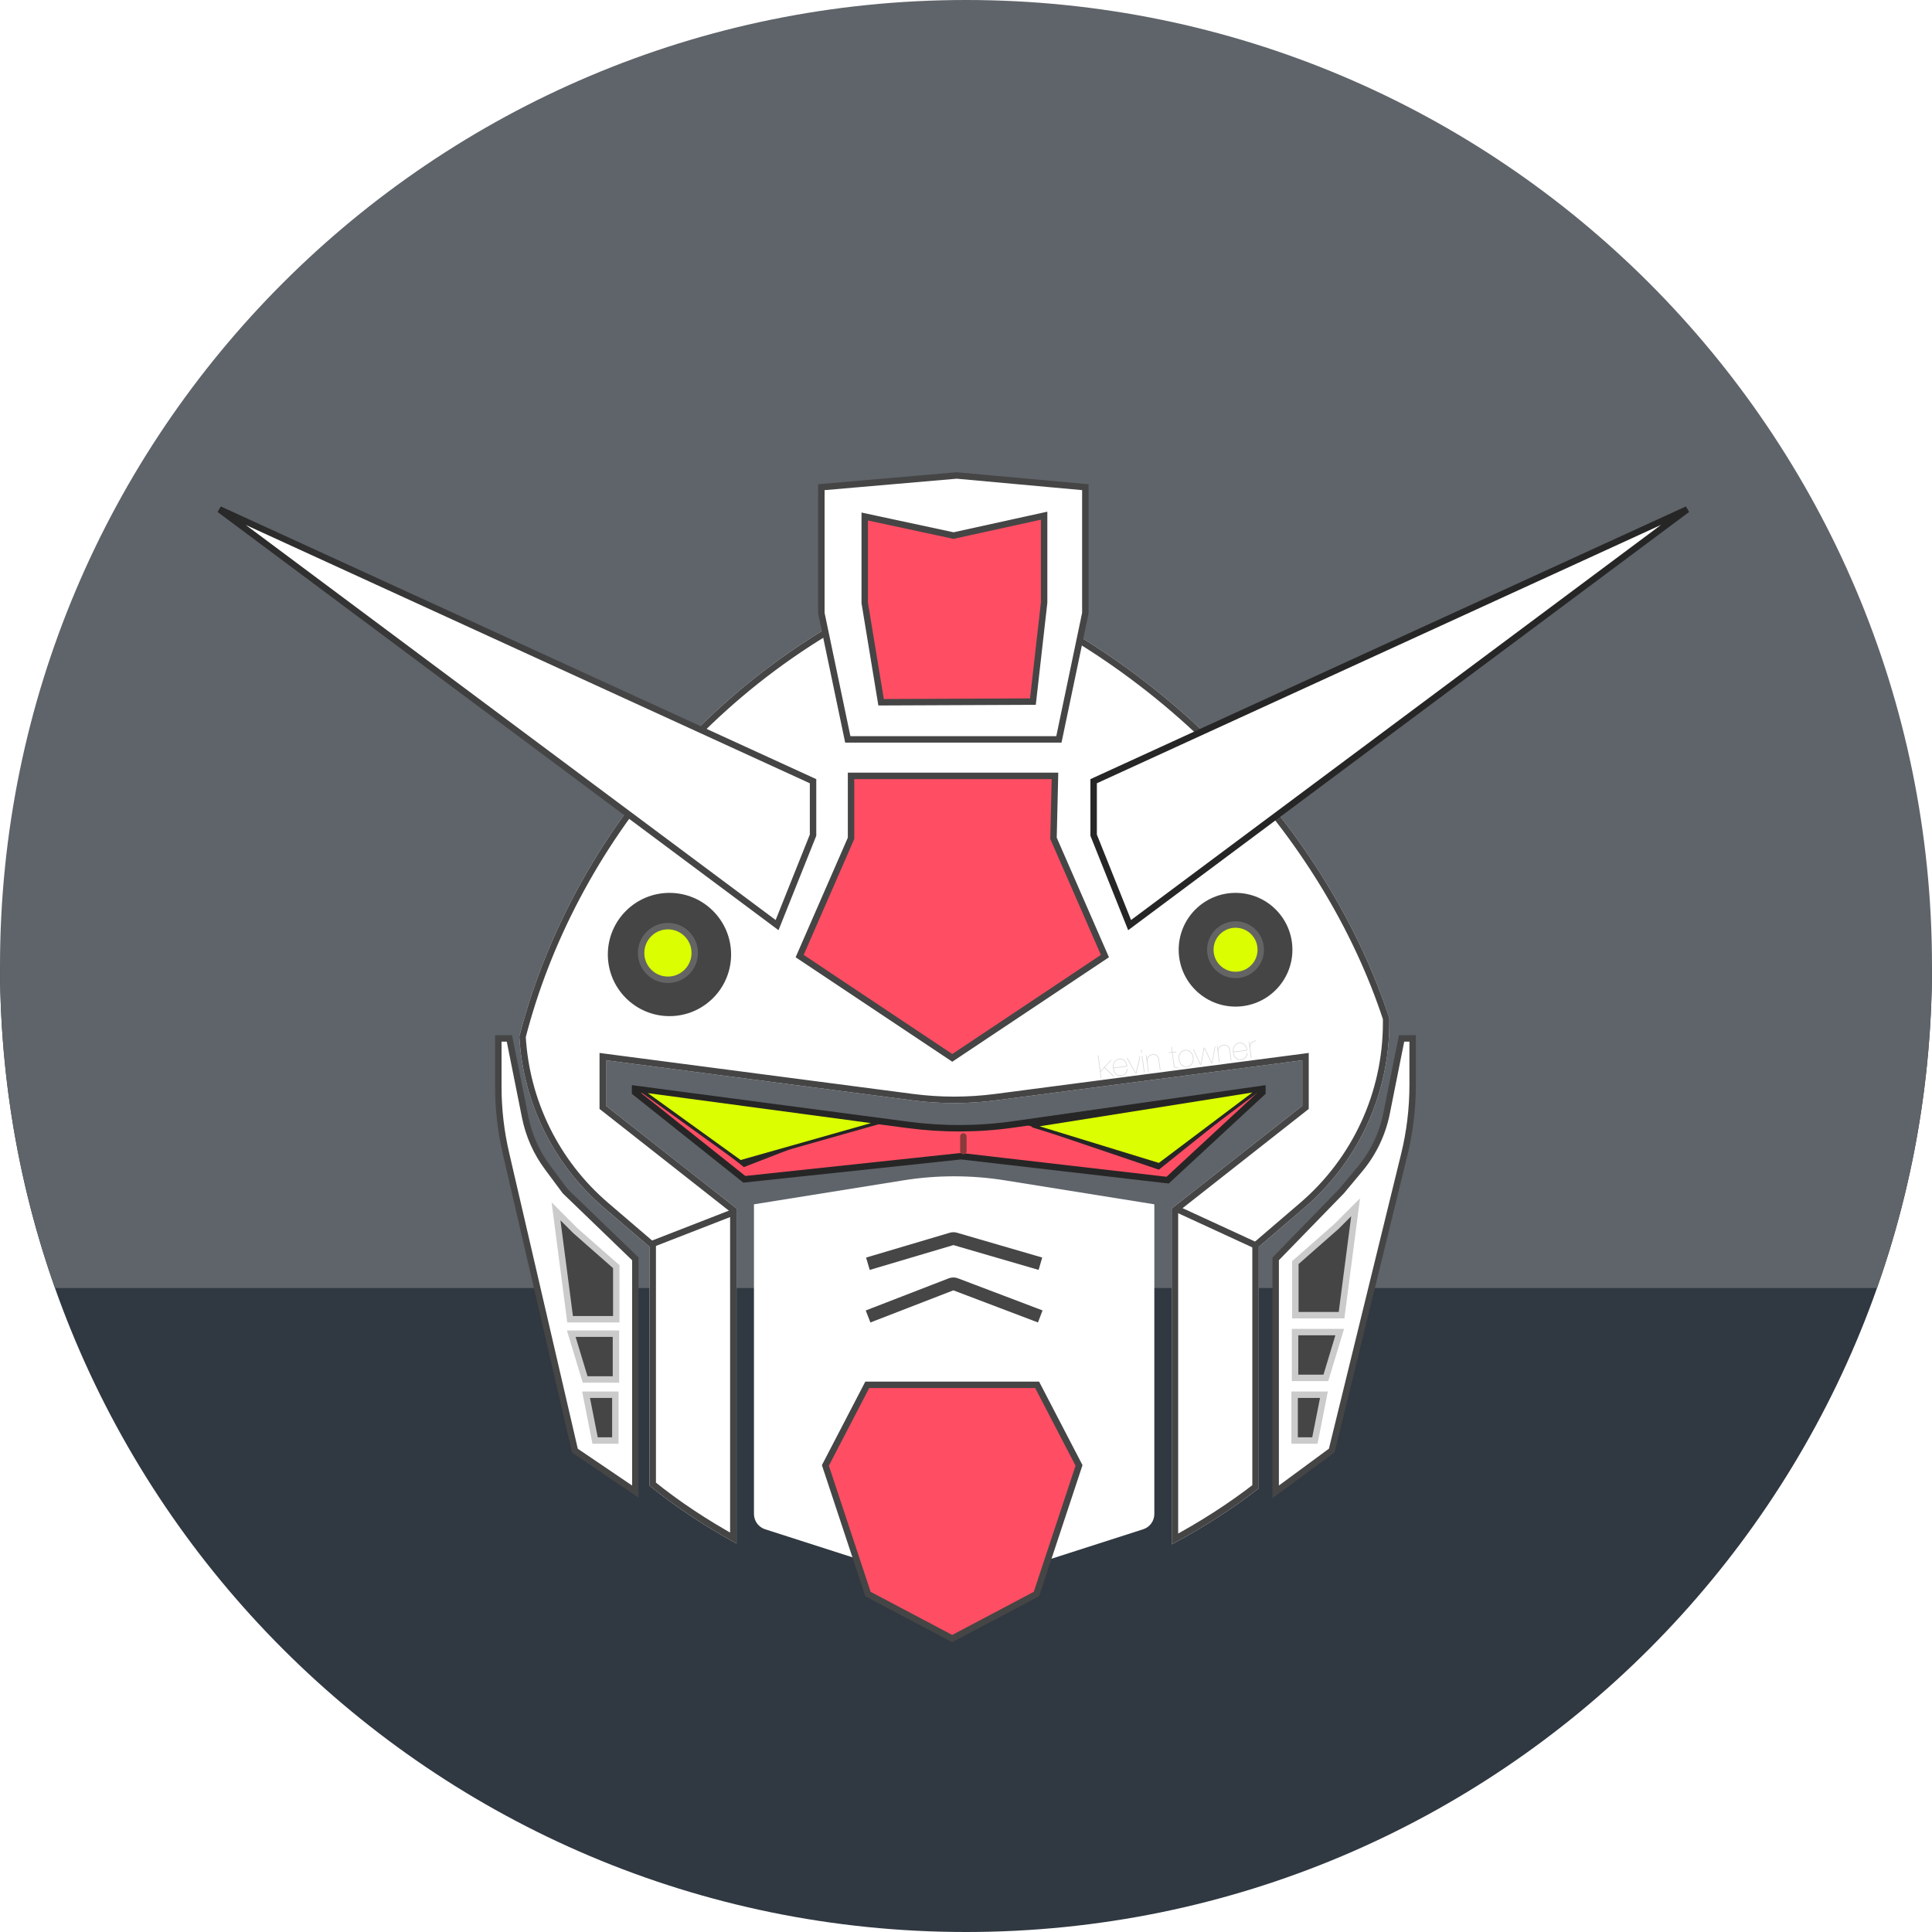
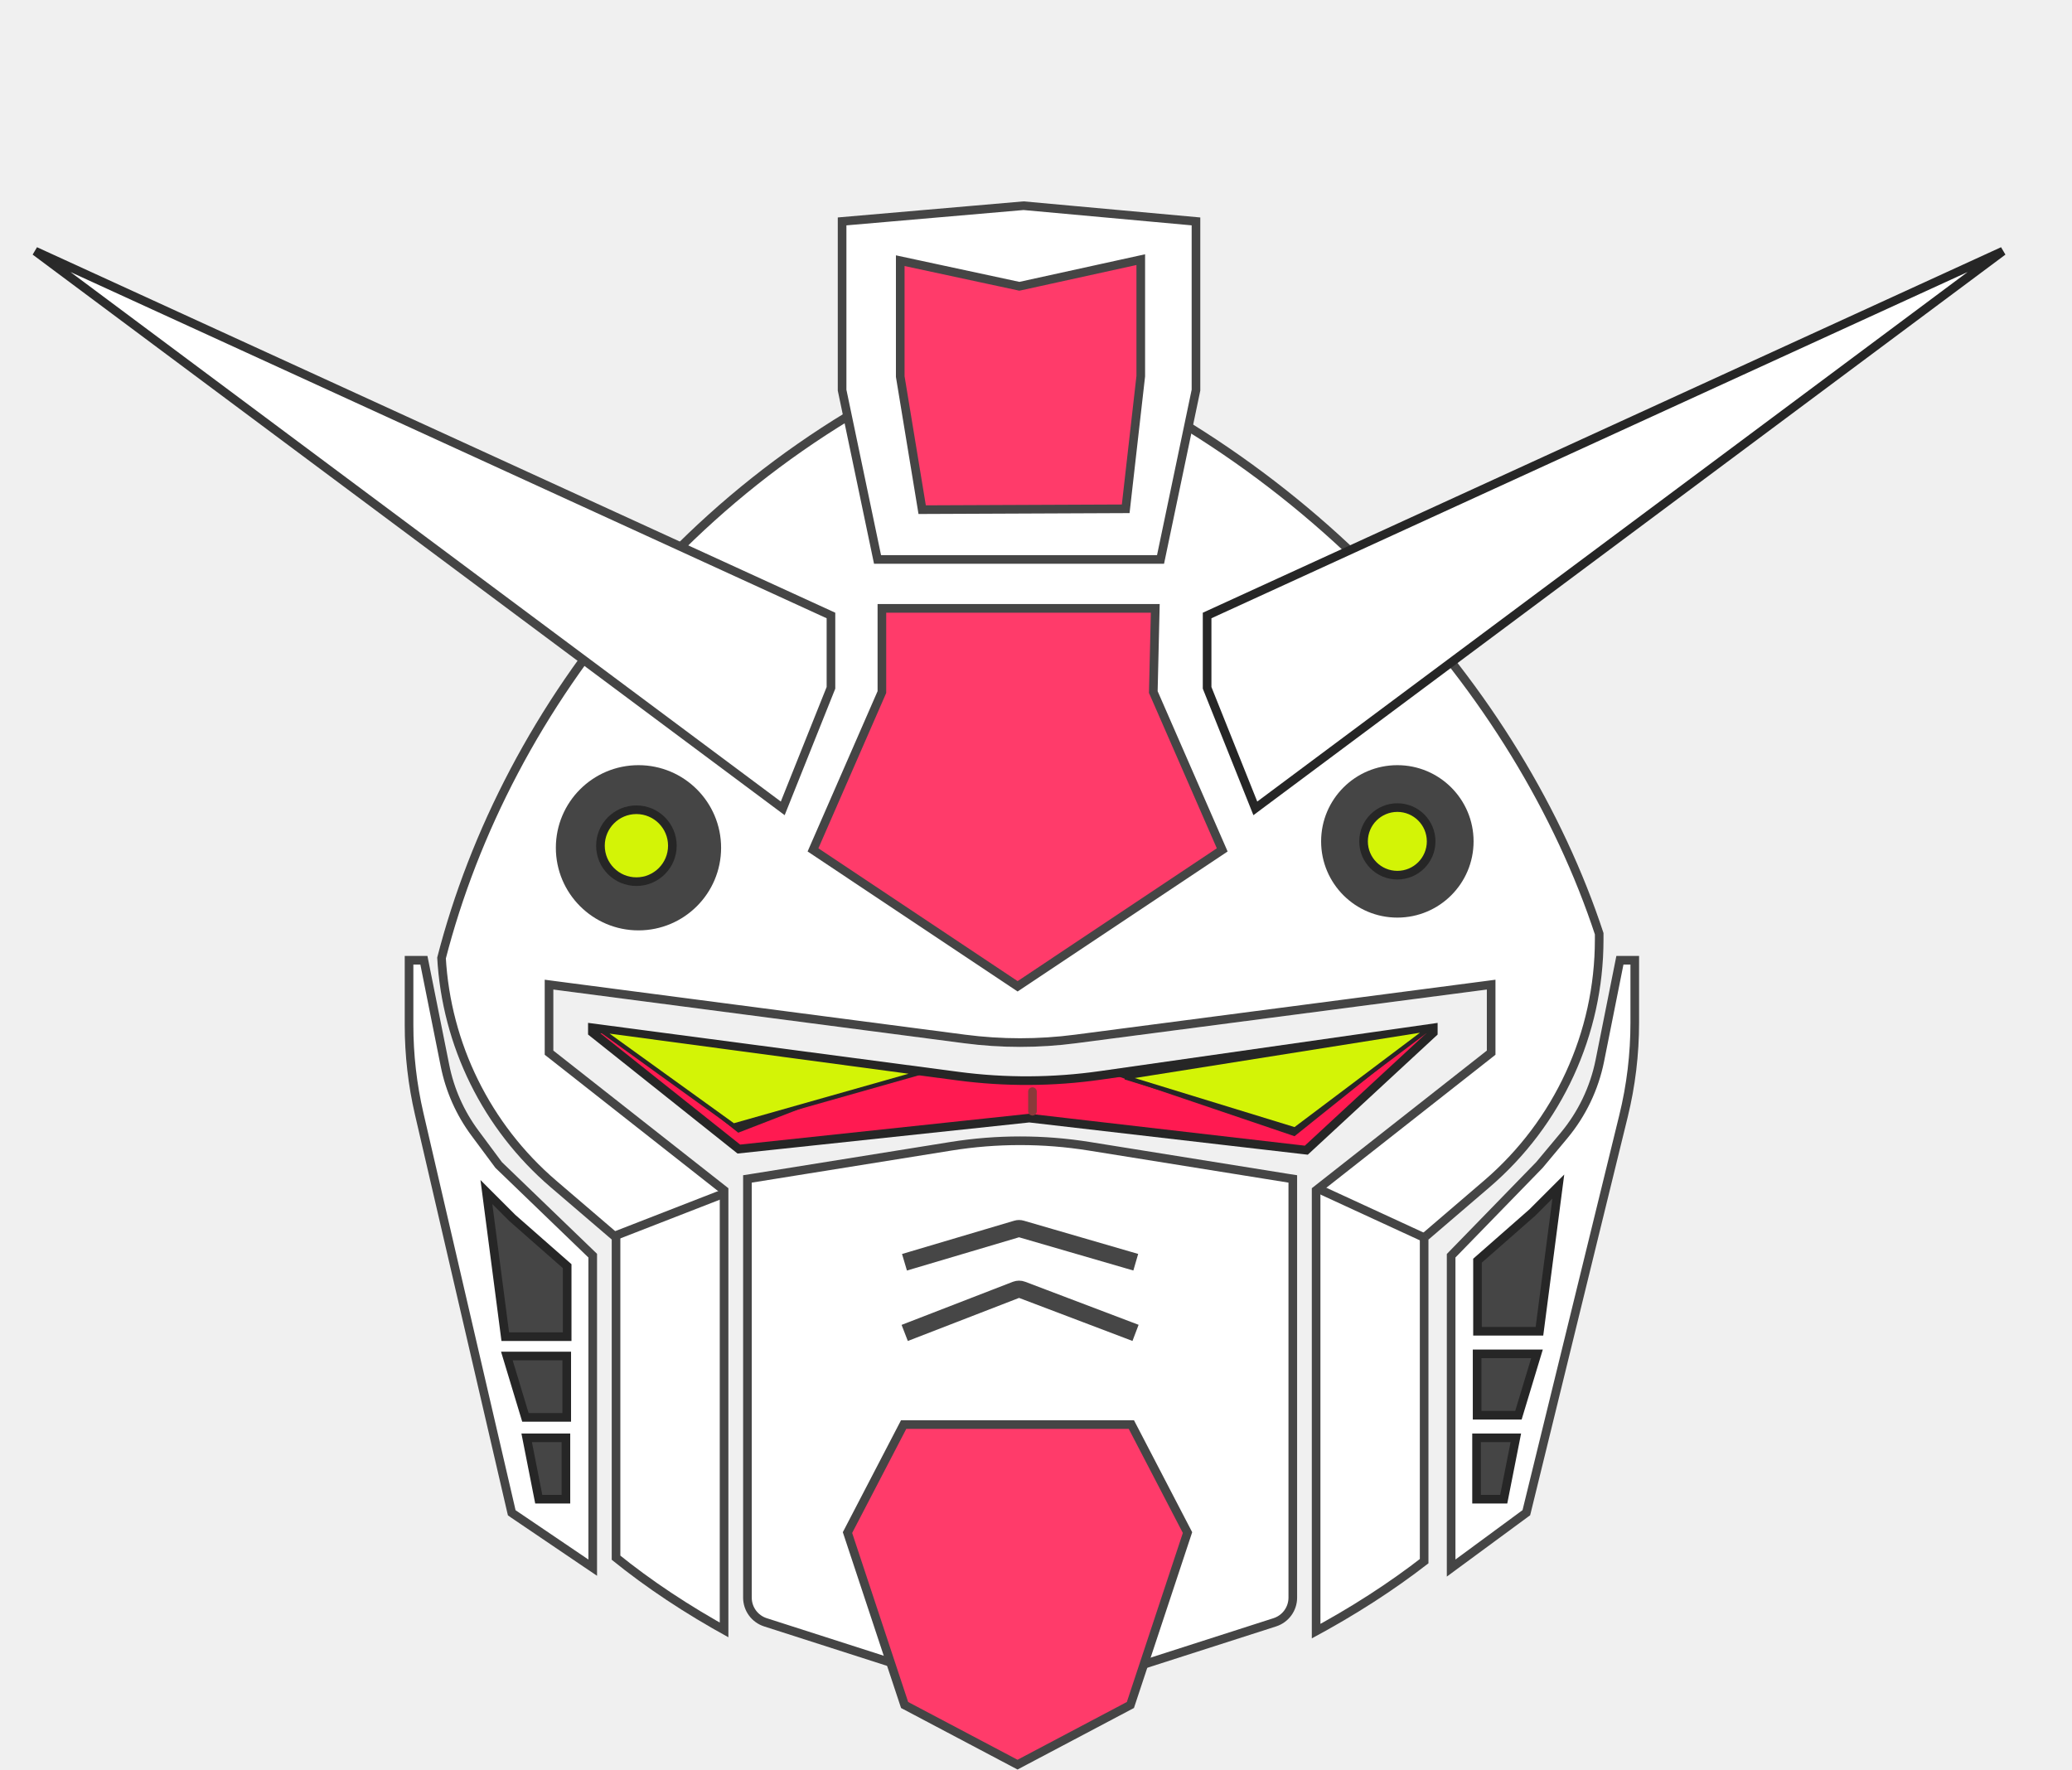
- <svg xmlns="http://www.w3.org/2000/svg" width="60" height="60" viewBox="0 0 60 60" fill="none">
-   <rect width="60" height="60" fill="white" />
-   <path fill-rule="evenodd" clip-rule="evenodd" d="M30 60C46.569 60 60 46.569 60 30H0C0 46.569 13.431 60 30 60Z" fill="#303841" />
-   <path fill-rule="evenodd" clip-rule="evenodd" d="M58.293 40C59.398 36.872 60 33.506 60 30C60 13.431 46.569 0 30 0C13.431 0 0 13.431 0 30C0 33.506 0.602 36.872 1.707 40H58.293Z" fill="#5F646A" />
-   <mask id="path-3-inside-1" fill="white">
-     <path fill-rule="evenodd" clip-rule="evenodd" d="M43.147 31.618V31.771C43.147 33.977 42.183 36.072 40.508 37.508L39.092 38.722V45.672V46.222C38.289 46.847 37.388 47.427 36.389 47.962V37.531L40.444 34.342V32.928L30.928 34.172C30.067 34.285 29.196 34.285 28.335 34.172L18.819 32.928V34.342L22.874 37.531V47.936C21.868 47.385 20.967 46.786 20.171 46.14V45.671V38.72L18.755 37.507C17.186 36.162 16.241 34.238 16.128 32.187C17.634 26.32 22.186 20.361 29.361 17.752C36.303 20.277 41.281 25.938 43.147 31.618Z" />
+ <svg xmlns="http://www.w3.org/2000/svg" width="48" height="41" viewBox="0 0 48 41" fill="none">
+   <mask id="path-1-inside-1" fill="white">
+     <path fill-rule="evenodd" clip-rule="evenodd" d="M37.147 21.618V21.771C37.147 23.977 36.183 26.072 34.508 27.508L33.092 28.722V35.672V36.222C32.289 36.847 31.388 37.427 30.389 37.962V27.531L34.444 24.342V22.928L24.928 24.172C24.067 24.285 23.196 24.285 22.335 24.172L12.819 22.928V24.342L16.874 27.531V37.936C15.868 37.385 14.967 36.786 14.171 36.14V35.671V28.72L12.755 27.507C11.186 26.162 10.241 24.238 10.128 22.187C11.634 16.32 16.186 10.361 23.361 7.752C30.303 10.277 35.281 15.938 37.147 21.618Z" />
  </mask>
-   <path fill-rule="evenodd" clip-rule="evenodd" d="M43.147 31.618V31.771C43.147 33.977 42.183 36.072 40.508 37.508L39.092 38.722V45.672V46.222C38.289 46.847 37.388 47.427 36.389 47.962V37.531L40.444 34.342V32.928L30.928 34.172C30.067 34.285 29.196 34.285 28.335 34.172L18.819 32.928V34.342L22.874 37.531V47.936C21.868 47.385 20.967 46.786 20.171 46.14V45.671V38.72L18.755 37.507C17.186 36.162 16.241 34.238 16.128 32.187C17.634 26.32 22.186 20.361 29.361 17.752C36.303 20.277 41.281 25.938 43.147 31.618Z" fill="white" />
-   <path d="M43.147 31.618H43.347V31.586L43.337 31.555L43.147 31.618ZM40.508 37.508L40.378 37.356L40.378 37.356L40.508 37.508ZM39.092 38.722L38.962 38.57L38.892 38.63V38.722H39.092ZM39.092 46.222L39.215 46.38L39.292 46.32V46.222H39.092ZM36.389 47.962H36.189V48.297L36.484 48.139L36.389 47.962ZM36.389 37.531L36.266 37.373L36.189 37.434V37.531H36.389ZM40.444 34.342L40.568 34.499L40.644 34.439V34.342H40.444ZM40.444 32.928H40.644V32.7L40.418 32.73L40.444 32.928ZM30.928 34.172L30.902 33.974L30.902 33.974L30.928 34.172ZM28.335 34.172L28.309 34.371L28.309 34.371L28.335 34.172ZM18.819 32.928L18.845 32.73L18.619 32.7V32.928H18.819ZM18.819 34.342H18.619V34.439L18.696 34.499L18.819 34.342ZM22.874 37.531H23.074V37.434L22.997 37.373L22.874 37.531ZM22.874 47.936L22.778 48.111L23.074 48.273V47.936H22.874ZM20.171 46.14H19.971V46.235L20.045 46.295L20.171 46.14ZM20.171 38.72H20.371V38.628L20.301 38.568L20.171 38.72ZM18.755 37.507L18.625 37.658L18.625 37.658L18.755 37.507ZM16.128 32.187L15.934 32.138L15.926 32.168L15.928 32.199L16.128 32.187ZM29.361 17.752L29.429 17.564L29.361 17.539L29.292 17.564L29.361 17.752ZM42.947 31.618V31.771H43.347V31.618H42.947ZM42.947 31.771C42.947 33.918 42.009 35.959 40.378 37.356L40.639 37.66C42.358 36.186 43.347 34.035 43.347 31.771H42.947ZM40.378 37.356L38.962 38.57L39.223 38.873L40.639 37.66L40.378 37.356ZM38.892 38.722V45.672H39.292V38.722H38.892ZM38.892 45.672V46.222H39.292V45.672H38.892ZM38.969 46.064C38.176 46.682 37.285 47.256 36.295 47.786L36.484 48.139C37.491 47.599 38.402 47.013 39.215 46.38L38.969 46.064ZM36.589 47.962V37.531H36.189V47.962H36.589ZM36.513 37.688L40.568 34.499L40.32 34.185L36.266 37.373L36.513 37.688ZM40.644 34.342V32.928H40.244V34.342H40.644ZM40.418 32.73L30.902 33.974L30.954 34.371L40.47 33.126L40.418 32.73ZM30.902 33.974C30.059 34.084 29.204 34.084 28.361 33.974L28.309 34.371C29.187 34.486 30.076 34.486 30.954 34.371L30.902 33.974ZM28.361 33.974L18.845 32.73L18.793 33.126L28.309 34.371L28.361 33.974ZM18.619 32.928V34.342H19.019V32.928H18.619ZM18.696 34.499L22.75 37.688L22.997 37.373L18.943 34.185L18.696 34.499ZM22.674 37.531V47.936H23.074V37.531H22.674ZM22.97 47.76C21.973 47.214 21.083 46.623 20.297 45.985L20.045 46.295C20.851 46.95 21.762 47.555 22.778 48.111L22.97 47.76ZM20.371 46.14V45.671H19.971V46.14H20.371ZM20.371 45.671V38.72H19.971V45.671H20.371ZM20.301 38.568L18.885 37.355L18.625 37.658L20.041 38.872L20.301 38.568ZM18.885 37.355C17.358 36.046 16.438 34.173 16.327 32.176L15.928 32.199C16.044 34.304 17.015 36.278 18.625 37.658L18.885 37.355ZM16.321 32.237C17.813 26.428 22.322 20.524 29.429 17.94L29.292 17.564C22.05 20.198 17.455 26.212 15.934 32.138L16.321 32.237ZM29.292 17.94C36.176 20.443 41.11 26.057 42.957 31.68L43.337 31.555C41.453 25.818 36.431 20.11 29.429 17.564L29.292 17.94Z" fill="#454545" mask="url(#path-3-inside-1)" />
-   <path d="M23.415 37.401L28.047 36.658C29.097 36.489 30.167 36.489 31.217 36.658L35.849 37.401V47.017C35.849 47.235 35.709 47.427 35.502 47.493L29.632 49.378L23.762 47.493C23.555 47.427 23.415 47.235 23.415 47.017V37.401Z" fill="white" />
-   <path d="M32.209 43.007L33.51 45.51L32.187 49.505L29.572 50.887L26.956 49.505L25.633 45.51L26.934 43.007L29.572 43.007L32.209 43.007Z" fill="#FF4E63" stroke="#454545" stroke-width="0.2" />
-   <path d="M27.145 39.19L29.551 38.476C29.587 38.465 29.627 38.465 29.663 38.475L32.119 39.19" stroke="#464646" stroke-width="0.4" stroke-linecap="square" />
-   <path d="M27.145 40.812L29.536 39.886C29.582 39.869 29.633 39.868 29.679 39.886L32.119 40.812" stroke="#464646" stroke-width="0.4" stroke-linecap="square" />
-   <path d="M19.731 39.136V39.094L19.7 39.065L17.552 36.993L17.003 36.254C16.659 35.791 16.422 35.258 16.309 34.692L15.836 32.329L15.82 32.249H15.738H15.576H15.476V32.349V33.752C15.476 34.444 15.555 35.133 15.711 35.807L17.846 45.013L17.855 45.051L17.887 45.074L19.574 46.217L19.731 46.323V46.135V39.136Z" fill="white" stroke="#454545" stroke-width="0.2" />
-   <path d="M18.172 42.841L17.741 41.419H19.129V42.841H18.172Z" fill="#454545" stroke="#CBCBCB" stroke-width="0.2" />
-   <path d="M17.705 40.971L17.268 37.62L17.871 38.223L17.871 38.223L17.876 38.227L18.524 38.797L19.139 39.337V40.971H17.705Z" fill="#454545" stroke="#CBCBCB" stroke-width="0.2" />
-   <path d="M18.481 44.737L18.201 43.315H19.11V44.737H18.481Z" fill="#454545" stroke="#CBCBCB" stroke-width="0.2" />
-   <path d="M39.617 39.136V39.096L39.645 39.067L41.663 36.992L42.233 36.309C42.649 35.809 42.934 35.214 43.062 34.576L43.511 32.329L43.527 32.249H43.609H43.771H43.871V32.349V33.695C43.871 34.425 43.784 35.152 43.61 35.86L41.368 45.014L41.359 45.05L41.33 45.071L39.776 46.215L39.617 46.332V46.135V39.136Z" fill="white" stroke="#454545" stroke-width="0.2" />
-   <path d="M41.176 42.791L41.606 41.369H40.219V42.791H41.176Z" fill="#454545" stroke="#CBCBCB" stroke-width="0.2" />
-   <path d="M41.663 40.844L42.1 37.493L41.497 38.096L41.497 38.096L41.492 38.1L40.228 39.211V40.844H41.663Z" fill="#454545" stroke="#CBCBCB" stroke-width="0.2" />
-   <path d="M40.835 44.737L41.116 43.315H40.206V44.737H40.835Z" fill="#454545" stroke="#CBCBCB" stroke-width="0.2" />
-   <circle cx="20.791" cy="29.643" r="1.914" fill="#454545" />
-   <circle cx="20.743" cy="29.595" r="0.833" fill="#DBFF00" stroke="#646464" stroke-width="0.2" />
-   <circle cx="38.371" cy="29.495" r="1.766" fill="#454545" />
-   <circle cx="38.371" cy="29.495" r="0.783" fill="#DBFF00" stroke="#646464" stroke-width="0.2" />
-   <path d="M29.855 35.908L29.844 35.907L29.833 35.908L23.116 36.624L19.723 33.922V33.814L28.194 34.934C29.289 35.079 30.398 35.074 31.491 34.917L39.204 33.816L39.204 33.927L36.262 36.65L29.855 35.908Z" fill="#FF4E63" stroke="#262626" stroke-width="0.2" />
-   <path d="M20.021 33.794L27.019 34.727L23.102 36.245L20.021 33.794Z" fill="#262626" />
-   <path d="M39.234 33.727L31.806 34.908L35.989 36.325L39.234 33.727Z" fill="#262626" />
-   <path d="M22.992 36.08L19.93 33.873L27.292 34.861L22.992 36.08Z" fill="#DBFF00" stroke="#262626" stroke-width="0.1" />
-   <path d="M35.999 36.17L39.084 33.848L32.067 34.963L35.999 36.17Z" fill="#DBFF00" stroke="#262626" stroke-width="0.1" />
-   <line x1="29.918" y1="35.293" x2="29.918" y2="35.746" stroke="#893A3A" stroke-width="0.2" stroke-linecap="round" />
-   <path d="M26.43 26.014V24.096L29.574 24.096L32.763 24.096L32.718 26.012L32.717 26.034L32.726 26.054L34.314 29.692L29.574 32.853L24.834 29.692L26.422 26.054L26.43 26.035V26.014Z" fill="#FF4E63" stroke="#454545" stroke-width="0.2" />
-   <path d="M25.25 25.937L24.133 28.73L6.816 15.819L25.25 24.261L25.25 25.937Z" fill="white" stroke="url(#paint0_linear)" stroke-width="0.2" />
-   <path d="M33.964 25.937L35.081 28.73L52.398 15.819L33.964 24.261L33.964 25.937Z" fill="white" stroke="url(#paint1_linear)" stroke-width="0.2" />
-   <path d="M25.508 19.041V15.13L29.712 14.766L33.706 15.13V19.041L32.885 22.963H26.329L25.508 19.041Z" fill="white" stroke="#454545" stroke-width="0.2" />
-   <path d="M26.855 18.725L26.855 16.041L29.591 16.628L29.613 16.633L29.635 16.628L32.426 16.015L32.426 18.716L32.078 21.789L27.363 21.809L26.855 18.725Z" fill="#FF4E63" stroke="#454545" stroke-width="0.2" stroke-linecap="round" />
-   <path d="M20.3 38.614L22.7 37.68" stroke="#454545" stroke-width="0.2" stroke-linecap="square" />
-   <path d="M38.86 38.614L36.66 37.6" stroke="#454545" stroke-width="0.2" stroke-linecap="square" />
-   <path d="M34.181 33.289L34.299 33.163L34.578 33.432L34.604 33.428L34.312 33.147L34.52 32.921L34.491 32.925L34.178 33.264L34.113 32.774L34.093 32.776L34.187 33.484L34.207 33.481L34.181 33.289ZM34.584 33.176L35.011 33.119C35.007 33.084 34.999 33.051 34.986 33.02C34.974 32.988 34.957 32.961 34.935 32.939C34.914 32.916 34.888 32.899 34.857 32.888C34.826 32.876 34.791 32.873 34.752 32.878C34.723 32.882 34.696 32.892 34.671 32.907C34.645 32.923 34.624 32.943 34.606 32.969C34.589 32.995 34.576 33.024 34.568 33.059C34.56 33.094 34.558 33.132 34.564 33.175C34.569 33.212 34.578 33.247 34.591 33.279C34.604 33.31 34.621 33.337 34.642 33.359C34.663 33.38 34.688 33.396 34.718 33.405C34.748 33.415 34.783 33.417 34.822 33.411C34.88 33.403 34.927 33.38 34.962 33.343C34.998 33.304 35.015 33.255 35.014 33.194L34.995 33.197C34.993 33.254 34.977 33.3 34.945 33.333C34.914 33.365 34.871 33.385 34.818 33.392C34.782 33.397 34.75 33.395 34.723 33.386C34.696 33.376 34.674 33.362 34.655 33.342C34.636 33.322 34.621 33.298 34.609 33.27C34.598 33.242 34.59 33.21 34.584 33.176ZM34.988 33.102L34.582 33.156C34.579 33.12 34.581 33.087 34.589 33.057C34.596 33.027 34.608 33.001 34.623 32.979C34.638 32.956 34.657 32.938 34.68 32.924C34.703 32.91 34.728 32.902 34.756 32.898C34.789 32.894 34.819 32.896 34.846 32.905C34.873 32.914 34.896 32.927 34.915 32.946C34.935 32.965 34.951 32.988 34.963 33.016C34.976 33.042 34.984 33.071 34.988 33.102ZM35.394 32.805L35.277 33.319L35.275 33.319L35.013 32.856L34.99 32.859L35.267 33.34L35.292 33.337L35.416 32.802L35.394 32.805ZM35.466 32.696L35.453 32.595L35.433 32.598L35.446 32.698L35.466 32.696ZM35.547 33.303L35.479 32.794L35.459 32.796L35.527 33.306L35.547 33.303ZM35.588 32.779L35.656 33.289L35.675 33.286L35.637 32.998C35.633 32.969 35.634 32.941 35.638 32.915C35.643 32.888 35.651 32.864 35.664 32.843C35.677 32.821 35.694 32.803 35.716 32.788C35.738 32.773 35.764 32.764 35.794 32.76C35.816 32.757 35.837 32.758 35.857 32.761C35.877 32.765 35.896 32.773 35.912 32.784C35.929 32.796 35.944 32.811 35.955 32.831C35.966 32.851 35.974 32.875 35.978 32.905L36.022 33.24L36.042 33.237L35.997 32.899C35.993 32.87 35.985 32.844 35.973 32.823C35.961 32.801 35.946 32.783 35.928 32.77C35.91 32.757 35.889 32.747 35.865 32.742C35.843 32.737 35.818 32.736 35.791 32.74C35.766 32.743 35.744 32.75 35.724 32.76C35.705 32.769 35.688 32.781 35.674 32.796C35.66 32.811 35.649 32.827 35.641 32.845C35.633 32.863 35.628 32.882 35.626 32.902L35.624 32.902L35.608 32.776L35.588 32.779ZM36.416 32.689L36.532 32.674L36.529 32.654L36.414 32.669L36.392 32.509L36.373 32.511L36.394 32.672L36.301 32.684L36.303 32.704L36.397 32.692L36.449 33.086C36.454 33.123 36.465 33.147 36.483 33.158C36.501 33.169 36.522 33.173 36.545 33.17C36.56 33.168 36.571 33.167 36.576 33.165C36.581 33.164 36.587 33.162 36.593 33.161L36.591 33.141C36.587 33.143 36.582 33.145 36.574 33.146C36.566 33.147 36.557 33.149 36.547 33.15C36.539 33.151 36.532 33.152 36.523 33.152C36.515 33.152 36.508 33.149 36.5 33.145C36.493 33.141 36.486 33.133 36.48 33.123C36.475 33.113 36.471 33.099 36.468 33.08L36.416 32.689ZM36.625 32.9C36.621 32.869 36.621 32.837 36.626 32.806C36.631 32.776 36.641 32.748 36.656 32.723C36.671 32.697 36.69 32.676 36.714 32.659C36.739 32.641 36.768 32.63 36.803 32.626C36.836 32.621 36.867 32.624 36.895 32.635C36.923 32.645 36.948 32.66 36.968 32.681C36.989 32.701 37.006 32.726 37.019 32.754C37.032 32.783 37.041 32.813 37.045 32.845C37.049 32.877 37.048 32.909 37.043 32.94C37.039 32.971 37.029 32.999 37.014 33.024C36.999 33.049 36.98 33.07 36.955 33.088C36.931 33.104 36.902 33.115 36.868 33.119C36.834 33.124 36.803 33.121 36.775 33.112C36.747 33.101 36.723 33.086 36.702 33.066C36.681 33.045 36.664 33.02 36.651 32.992C36.638 32.963 36.63 32.933 36.625 32.9ZM36.606 32.903C36.61 32.938 36.62 32.971 36.634 33.002C36.648 33.033 36.666 33.059 36.689 33.081C36.712 33.102 36.739 33.119 36.769 33.13C36.799 33.14 36.833 33.143 36.87 33.138C36.908 33.133 36.94 33.122 36.966 33.103C36.993 33.085 37.014 33.062 37.03 33.035C37.046 33.008 37.057 32.978 37.063 32.945C37.069 32.911 37.069 32.877 37.065 32.842C37.06 32.807 37.05 32.774 37.036 32.744C37.022 32.713 37.004 32.686 36.98 32.664C36.958 32.643 36.932 32.626 36.901 32.616C36.871 32.604 36.837 32.601 36.8 32.606C36.762 32.611 36.73 32.623 36.704 32.642C36.678 32.66 36.656 32.683 36.639 32.71C36.623 32.737 36.613 32.767 36.607 32.801C36.601 32.834 36.601 32.868 36.606 32.903ZM37.725 32.495L37.636 33.005L37.634 33.005L37.412 32.536L37.381 32.541L37.289 33.051L37.287 33.051L37.07 32.582L37.051 32.584L37.276 33.073L37.304 33.069L37.399 32.559L37.401 32.558L37.624 33.027L37.65 33.023L37.745 32.492L37.725 32.495ZM37.791 32.486L37.859 32.996L37.879 32.993L37.84 32.705C37.837 32.676 37.837 32.648 37.841 32.622C37.846 32.595 37.855 32.571 37.867 32.55C37.88 32.528 37.898 32.51 37.919 32.495C37.941 32.48 37.967 32.471 37.997 32.467C38.019 32.464 38.04 32.464 38.06 32.468C38.081 32.472 38.099 32.479 38.116 32.491C38.133 32.502 38.147 32.518 38.158 32.538C38.169 32.557 38.177 32.582 38.181 32.612L38.226 32.947L38.245 32.944L38.2 32.606C38.197 32.576 38.188 32.551 38.176 32.53C38.164 32.508 38.149 32.49 38.131 32.477C38.113 32.464 38.092 32.454 38.069 32.449C38.046 32.444 38.021 32.443 37.995 32.447C37.97 32.45 37.947 32.457 37.928 32.467C37.908 32.476 37.891 32.488 37.877 32.503C37.864 32.517 37.853 32.534 37.844 32.552C37.837 32.569 37.832 32.589 37.83 32.609L37.828 32.609L37.811 32.483L37.791 32.486ZM38.311 32.68L38.737 32.623C38.734 32.588 38.726 32.555 38.713 32.524C38.701 32.492 38.684 32.465 38.662 32.443C38.641 32.42 38.615 32.403 38.584 32.392C38.553 32.38 38.518 32.377 38.478 32.383C38.45 32.386 38.423 32.396 38.398 32.411C38.372 32.427 38.351 32.448 38.333 32.474C38.316 32.499 38.303 32.529 38.295 32.563C38.286 32.598 38.285 32.637 38.291 32.679C38.296 32.717 38.305 32.751 38.318 32.783C38.331 32.815 38.348 32.841 38.369 32.863C38.39 32.885 38.415 32.9 38.445 32.91C38.475 32.919 38.51 32.921 38.549 32.915C38.607 32.907 38.654 32.884 38.69 32.847C38.725 32.809 38.742 32.759 38.741 32.699L38.722 32.701C38.721 32.759 38.704 32.804 38.672 32.837C38.641 32.869 38.598 32.889 38.545 32.896C38.508 32.901 38.477 32.899 38.45 32.89C38.423 32.88 38.401 32.866 38.382 32.846C38.363 32.827 38.348 32.803 38.336 32.775C38.325 32.746 38.316 32.715 38.311 32.68ZM38.715 32.606L38.309 32.66C38.306 32.624 38.308 32.592 38.316 32.562C38.323 32.532 38.334 32.506 38.35 32.483C38.365 32.461 38.385 32.442 38.407 32.428C38.43 32.415 38.455 32.406 38.483 32.402C38.516 32.398 38.546 32.4 38.573 32.409C38.599 32.418 38.623 32.432 38.642 32.451C38.662 32.469 38.678 32.492 38.69 32.52C38.703 32.546 38.711 32.575 38.715 32.606ZM38.87 32.861L38.832 32.573C38.828 32.545 38.828 32.517 38.833 32.49C38.837 32.462 38.846 32.438 38.86 32.416C38.874 32.393 38.893 32.374 38.916 32.36C38.94 32.344 38.97 32.335 39.005 32.333L39.003 32.313C38.972 32.316 38.946 32.323 38.924 32.333C38.902 32.344 38.884 32.356 38.869 32.371C38.855 32.386 38.843 32.402 38.836 32.421C38.828 32.439 38.823 32.457 38.821 32.477L38.819 32.477L38.802 32.352L38.782 32.354L38.85 32.864L38.87 32.861Z" fill="#D7D7D7" />
+   <path fill-rule="evenodd" clip-rule="evenodd" d="M37.147 21.618V21.771C37.147 23.977 36.183 26.072 34.508 27.508L33.092 28.722V35.672V36.222C32.289 36.847 31.388 37.427 30.389 37.962V27.531L34.444 24.342V22.928L24.928 24.172C24.067 24.285 23.196 24.285 22.335 24.172L12.819 22.928V24.342L16.874 27.531V37.936C15.868 37.385 14.967 36.786 14.171 36.14V35.671V28.72L12.755 27.507C11.186 26.162 10.241 24.238 10.128 22.187C11.634 16.32 16.186 10.361 23.361 7.752C30.303 10.277 35.281 15.938 37.147 21.618Z" fill="white" />
+   <path d="M37.147 21.618H37.347V21.586L37.337 21.555L37.147 21.618ZM34.508 27.508L34.378 27.356L34.378 27.356L34.508 27.508ZM33.092 28.722L32.962 28.57L32.892 28.63V28.722H33.092ZM33.092 36.222L33.215 36.38L33.292 36.32V36.222H33.092ZM30.389 37.962H30.189V38.297L30.484 38.139L30.389 37.962ZM30.389 27.531L30.266 27.373L30.189 27.433V27.531H30.389ZM34.444 24.342L34.568 24.499L34.644 24.439V24.342H34.444ZM34.444 22.928H34.644V22.7L34.418 22.73L34.444 22.928ZM24.928 24.172L24.902 23.974L24.902 23.974L24.928 24.172ZM22.335 24.172L22.309 24.371L22.309 24.371L22.335 24.172ZM12.819 22.928L12.845 22.73L12.619 22.7V22.928H12.819ZM12.819 24.342H12.619V24.439L12.696 24.499L12.819 24.342ZM16.874 27.531H17.074V27.433L16.997 27.373L16.874 27.531ZM16.874 37.936L16.778 38.111L17.074 38.273V37.936H16.874ZM14.171 36.14H13.971V36.235L14.045 36.295L14.171 36.14ZM14.171 28.72H14.371V28.628L14.301 28.568L14.171 28.72ZM12.755 27.507L12.625 27.659L12.625 27.659L12.755 27.507ZM10.128 22.187L9.934 22.138L9.926 22.168L9.928 22.198L10.128 22.187ZM23.361 7.752L23.429 7.564L23.361 7.539L23.292 7.564L23.361 7.752ZM36.947 21.618V21.771H37.347V21.618H36.947ZM36.947 21.771C36.947 23.918 36.009 25.959 34.378 27.356L34.639 27.66C36.358 26.186 37.347 24.035 37.347 21.771H36.947ZM34.378 27.356L32.962 28.57L33.223 28.873L34.639 27.66L34.378 27.356ZM32.892 28.722V35.672H33.292V28.722H32.892ZM32.892 35.672V36.222H33.292V35.672H32.892ZM32.969 36.064C32.176 36.682 31.285 37.256 30.295 37.786L30.484 38.139C31.491 37.599 32.402 37.013 33.215 36.38L32.969 36.064ZM30.589 37.962V27.531H30.189V37.962H30.589ZM30.513 27.688L34.568 24.499L34.32 24.185L30.266 27.373L30.513 27.688ZM34.644 24.342V22.928H34.244V24.342H34.644ZM34.418 22.73L24.902 23.974L24.954 24.371L34.47 23.126L34.418 22.73ZM24.902 23.974C24.059 24.084 23.204 24.084 22.361 23.974L22.309 24.371C23.187 24.486 24.076 24.486 24.954 24.371L24.902 23.974ZM22.361 23.974L12.845 22.73L12.793 23.126L22.309 24.371L22.361 23.974ZM12.619 22.928V24.342H13.019V22.928H12.619ZM12.696 24.499L16.75 27.688L16.997 27.373L12.943 24.185L12.696 24.499ZM16.674 27.531V37.936H17.074V27.531H16.674ZM16.97 37.76C15.973 37.214 15.083 36.623 14.297 35.985L14.045 36.295C14.851 36.95 15.762 37.555 16.778 38.111L16.97 37.76ZM14.371 36.14V35.671H13.971V36.14H14.371ZM14.371 35.671V28.72H13.971V35.671H14.371ZM14.301 28.568L12.885 27.355L12.625 27.659L14.041 28.872L14.301 28.568ZM12.885 27.355C11.358 26.046 10.438 24.173 10.327 22.176L9.928 22.198C10.044 24.304 11.014 26.278 12.625 27.659L12.885 27.355ZM10.321 22.237C11.813 16.428 16.322 10.524 23.429 7.94L23.292 7.564C16.05 10.198 11.455 16.212 9.934 22.138L10.321 22.237ZM23.292 7.94C30.176 10.443 35.11 16.057 36.957 21.68L37.337 21.555C35.453 15.818 30.431 10.11 23.429 7.564L23.292 7.94Z" fill="#454545" mask="url(#path-1-inside-1)" />
+   <path d="M17.399 27.303L17.315 27.316V27.401V37.017C17.315 37.278 17.483 37.509 17.732 37.589L23.601 39.473L23.632 39.483L23.663 39.473L29.532 37.589C29.781 37.509 29.949 37.278 29.949 37.017V27.401V27.316L29.865 27.303L25.233 26.559C24.172 26.389 23.092 26.389 22.031 26.559L17.399 27.303Z" fill="white" stroke="#454545" stroke-width="0.2" />
+   <path d="M26.209 33.007L27.51 35.51L26.187 39.505L23.572 40.887L20.956 39.505L19.633 35.51L20.934 33.007L23.572 33.007L26.209 33.007Z" fill="#FF3B6A" stroke="#454545" stroke-width="0.2" />
+   <path d="M21.145 29.19L23.551 28.476C23.587 28.465 23.627 28.465 23.663 28.476L26.119 29.19" stroke="#464646" stroke-width="0.4" stroke-linecap="square" />
+   <path d="M21.145 30.812L23.536 29.886C23.582 29.869 23.633 29.868 23.679 29.886L26.119 30.812" stroke="#464646" stroke-width="0.4" stroke-linecap="square" />
+   <path d="M13.731 29.137V29.094L13.7 29.064L11.552 26.993L11.003 26.254C10.659 25.791 10.422 25.258 10.309 24.692L9.836 22.329L9.82 22.249H9.738H9.576H9.476V22.349V23.752C9.476 24.444 9.555 25.133 9.711 25.807L11.846 35.013L11.855 35.051L11.887 35.074L13.574 36.217L13.731 36.323V36.135V29.137Z" fill="white" stroke="#454545" stroke-width="0.2" />
+   <path d="M12.172 32.841L11.742 31.419H13.129V32.841H12.172Z" fill="#454545" stroke="#262626" stroke-width="0.2" />
+   <path d="M11.705 30.971L11.268 27.62L11.871 28.223L11.871 28.223L11.876 28.227L12.524 28.797L13.139 29.337V30.971H11.705Z" fill="#454545" stroke="#262626" stroke-width="0.2" />
+   <path d="M12.481 34.737L12.201 33.315H13.11V34.737H12.481Z" fill="#454545" stroke="#262626" stroke-width="0.2" />
+   <path d="M33.617 29.137V29.096L33.645 29.067L35.663 26.992L36.233 26.309C36.649 25.809 36.934 25.214 37.062 24.576L37.511 22.329L37.527 22.249H37.609H37.771H37.871V22.349V23.695C37.871 24.425 37.784 25.152 37.61 25.86L35.368 35.014L35.359 35.05L35.33 35.071L33.776 36.215L33.617 36.332V36.135V29.137Z" fill="white" stroke="#454545" stroke-width="0.2" />
+   <path d="M35.176 32.791L35.606 31.369H34.219V32.791H35.176Z" fill="#454545" stroke="#262626" stroke-width="0.2" />
+   <path d="M35.663 30.845L36.1 27.493L35.497 28.096L35.497 28.096L35.492 28.1L34.228 29.21V30.845H35.663Z" fill="#454545" stroke="#262626" stroke-width="0.2" />
+   <path d="M34.835 34.737L35.116 33.315H34.206V34.737H34.835Z" fill="#454545" stroke="#262626" stroke-width="0.2" />
+   <circle cx="14.791" cy="19.643" r="1.914" fill="#454545" />
+   <circle cx="14.743" cy="19.595" r="0.833" fill="#D3F406" stroke="#262626" stroke-width="0.2" />
+   <circle cx="32.371" cy="19.495" r="1.766" fill="#454545" />
+   <circle cx="32.371" cy="19.495" r="0.783" fill="#D3F406" stroke="#262626" stroke-width="0.2" />
+   <path d="M23.855 25.908L23.844 25.907L23.833 25.908L17.116 26.624L13.723 23.922V23.814L22.194 24.934C23.289 25.079 24.398 25.073 25.491 24.917L33.204 23.816L33.204 23.927L30.262 26.65L23.855 25.908Z" fill="#FF1A51" stroke="#262626" stroke-width="0.2" />
+   <path d="M14.021 23.794L21.019 24.727L17.102 26.245L14.021 23.794Z" fill="#262626" />
+   <path d="M33.234 23.727L25.806 24.908L29.989 26.326L33.234 23.727Z" fill="#262626" />
+   <path d="M16.992 26.08L13.93 23.873L21.292 24.861L16.992 26.08Z" fill="#D3F406" stroke="#262626" stroke-width="0.1" />
+   <path d="M29.999 26.17L33.084 23.848L26.067 24.963L29.999 26.17Z" fill="#D3F406" stroke="#262626" stroke-width="0.1" />
+   <line x1="23.918" y1="25.293" x2="23.918" y2="25.747" stroke="#893A3A" stroke-width="0.2" stroke-linecap="round" />
+   <path d="M20.43 14.096L23.574 14.096L26.763 14.096L26.718 16.012L26.717 16.034L26.726 16.054L28.314 19.692L23.574 22.853L18.834 19.692L20.422 16.054L20.43 16.035V16.014V14.096Z" fill="#FF3B6A" stroke="#454545" stroke-width="0.2" />
+   <path d="M19.25 15.937L18.133 18.73L0.816 5.819L19.25 14.261L19.25 15.937Z" fill="white" stroke="url(#paint0_linear)" stroke-width="0.2" />
+   <path d="M27.964 15.937L29.081 18.73L46.398 5.819L27.964 14.261L27.964 15.937Z" fill="white" stroke="url(#paint1_linear)" stroke-width="0.2" />
+   <path d="M27.706 9.04L26.885 12.963H20.329L19.508 9.04V5.13L23.712 4.766L27.706 5.13V9.04Z" fill="white" stroke="#454545" stroke-width="0.2" />
+   <path d="M20.855 8.725L20.855 6.04L23.591 6.628L23.613 6.633L23.635 6.629L26.427 6.016L26.427 8.716L26.078 11.789L21.363 11.809L20.855 8.725Z" fill="#FF3B6A" stroke="#454545" stroke-width="0.2" stroke-linecap="round" />
+   <path d="M14.3 28.614L16.7 27.68" stroke="#454545" stroke-width="0.2" stroke-linecap="square" />
+   <path d="M32.86 28.614L30.66 27.6" stroke="#454545" stroke-width="0.2" stroke-linecap="square" />
  <defs>
-     <linearGradient id="paint0_linear" x1="8.724" y1="12.668" x2="24.397" y2="28.674" gradientUnits="userSpaceOnUse">
+     <linearGradient id="paint0_linear" x1="2.724" y1="2.668" x2="18.397" y2="18.674" gradientUnits="userSpaceOnUse">
      <stop stop-color="#262626" />
      <stop offset="0.569" stop-color="#454545" />
    </linearGradient>
-     <linearGradient id="paint1_linear" x1="50.49" y1="12.668" x2="34.817" y2="28.674" gradientUnits="userSpaceOnUse">
+     <linearGradient id="paint1_linear" x1="44.49" y1="2.668" x2="28.817" y2="18.674" gradientUnits="userSpaceOnUse">
      <stop stop-color="#262626" />
      <stop offset="0.392" stop-color="#262626" />
    </linearGradient>
  </defs>
</svg>
